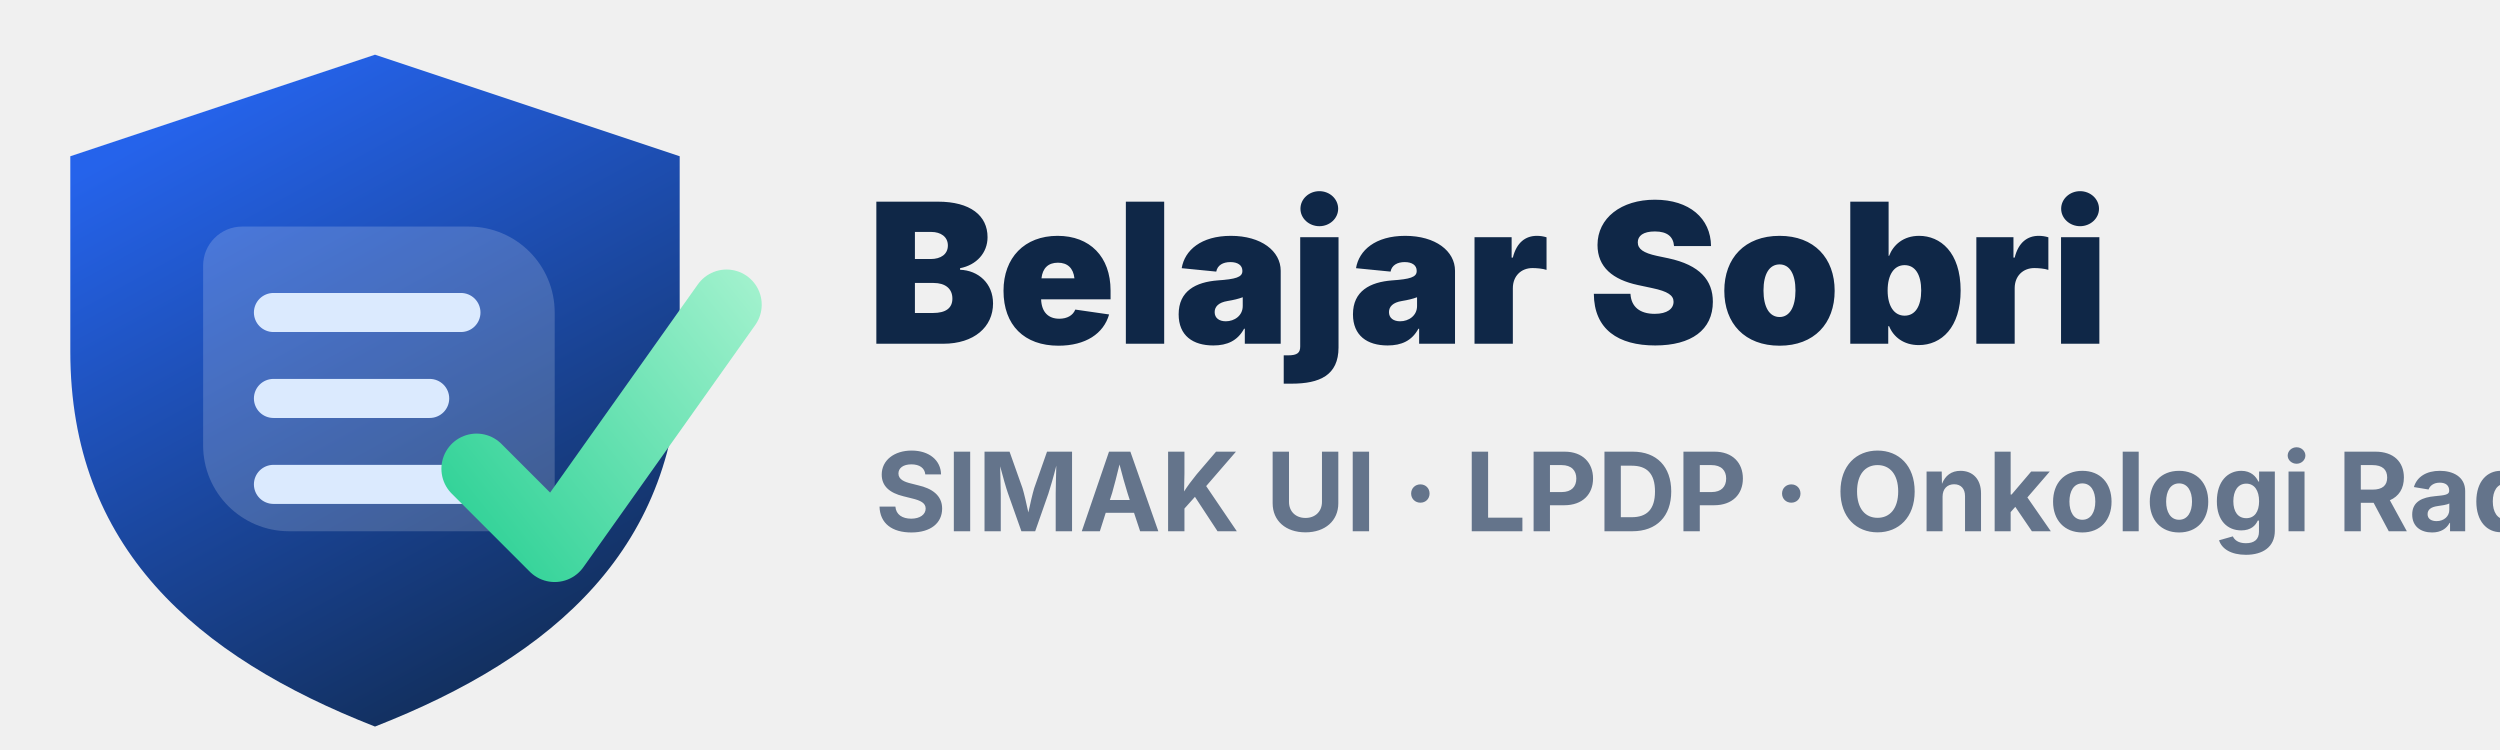
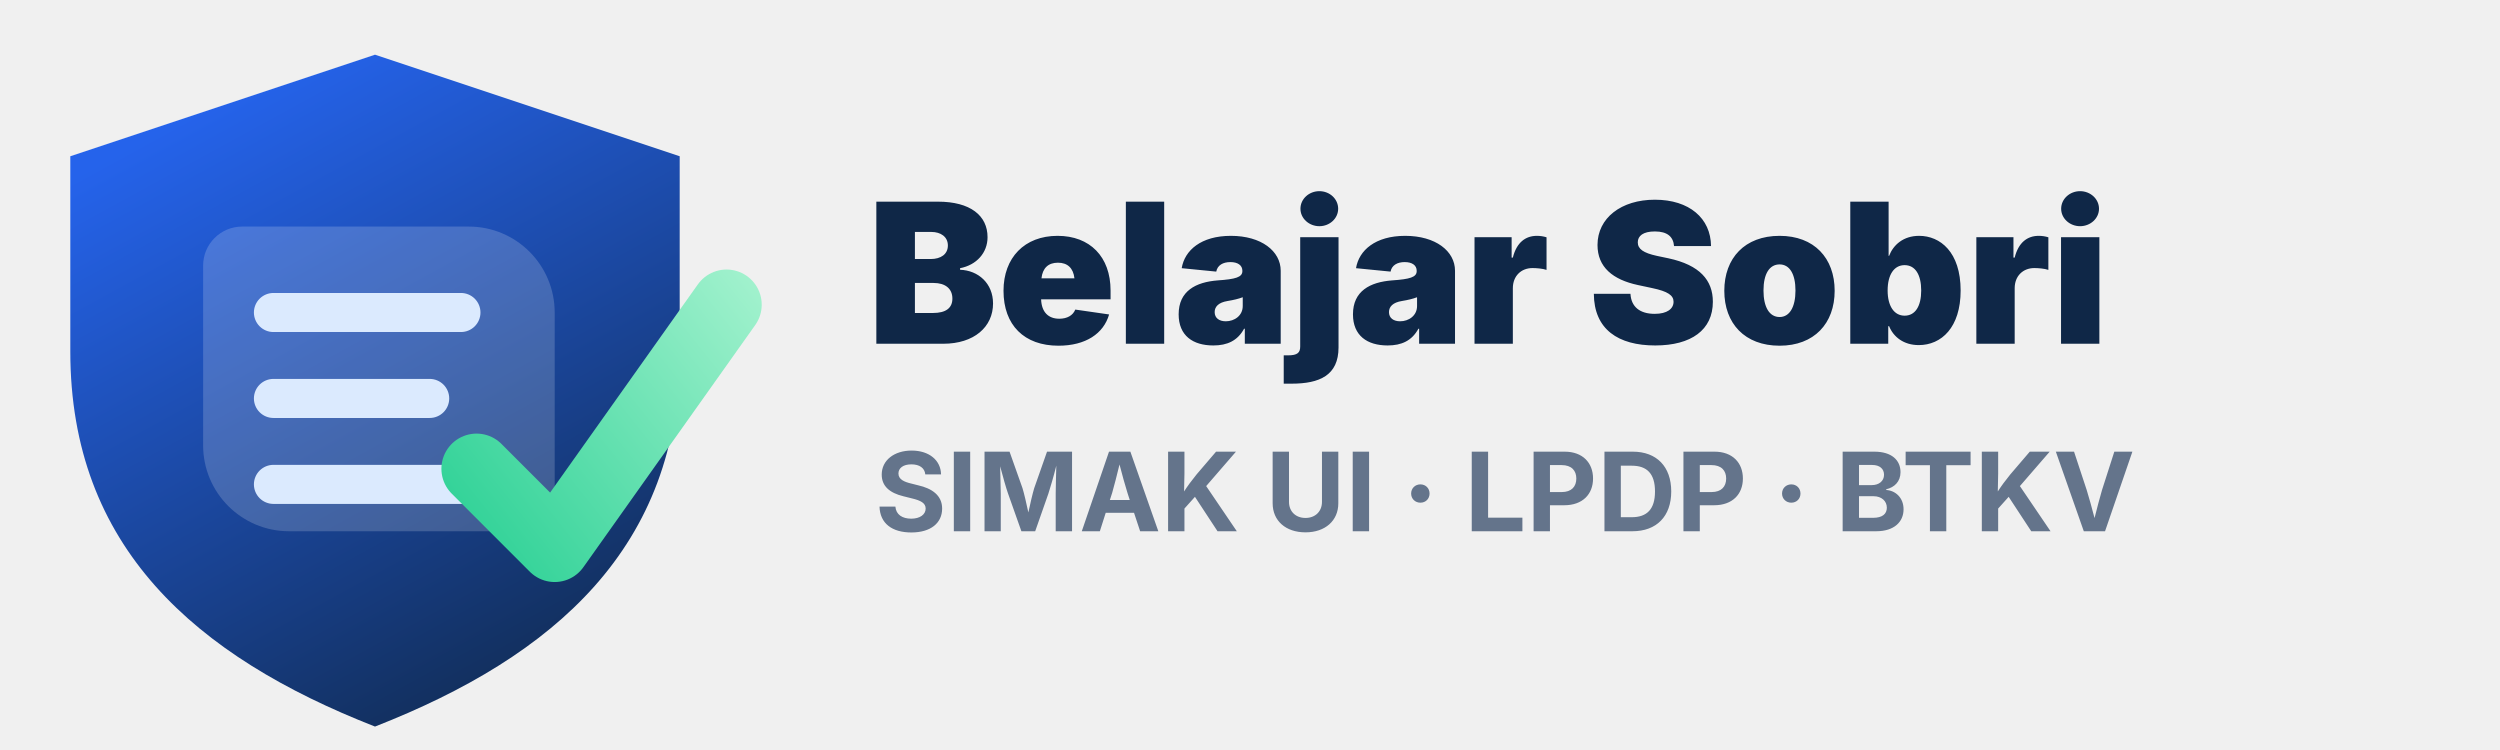
<svg xmlns="http://www.w3.org/2000/svg" viewBox="0 0 320 96" role="img" aria-labelledby="title desc">
  <defs>
    <linearGradient id="shield" x1="40" y1="6" x2="86" y2="90" gradientUnits="userSpaceOnUse">
      <stop stop-color="#2563eb" />
      <stop offset="1" stop-color="#0f2747" />
    </linearGradient>
    <linearGradient id="check" x1="52" y1="56" x2="91" y2="25" gradientUnits="userSpaceOnUse">
      <stop stop-color="#34d399" />
      <stop offset="1" stop-color="#a7f3d0" />
    </linearGradient>
  </defs>
  <path d="M48 7 87 20v25c0 25-16 39-39 48C25 84 9 70 9 45V20L48 7Z" fill="url(#shield)" />
  <path d="M31 29h29a11 11 0 0 1 11 11v28H37a11 11 0 0 1-11-11V34a5 5 0 0 1 5-5Z" fill="#fff" opacity=".18" />
  <path d="M35 40h24M35 51h20M35 62h27" stroke="#dbeafe" stroke-width="5" stroke-linecap="round" />
  <path d="m61 60 10 10 22-31" fill="none" stroke="url(#check)" stroke-width="9" stroke-linecap="round" stroke-linejoin="round" />
  <text x="111" y="44" fill="#0f2747" font-family="Inter, Arial, sans-serif" font-size="25" font-weight="900">Belajar Sobri</text>
-   <text x="112" y="68" fill="#64748b" font-family="Inter, Arial, sans-serif" font-size="14" font-weight="700">SIMAK UI · LPDP · Onkologi Radiasi</text>
+   <text x="112" y="68" fill="#64748b" font-family="Inter, Arial, sans-serif" font-size="14" font-weight="700">SIMAK UI · LPDP · BTKV</text>
</svg>
